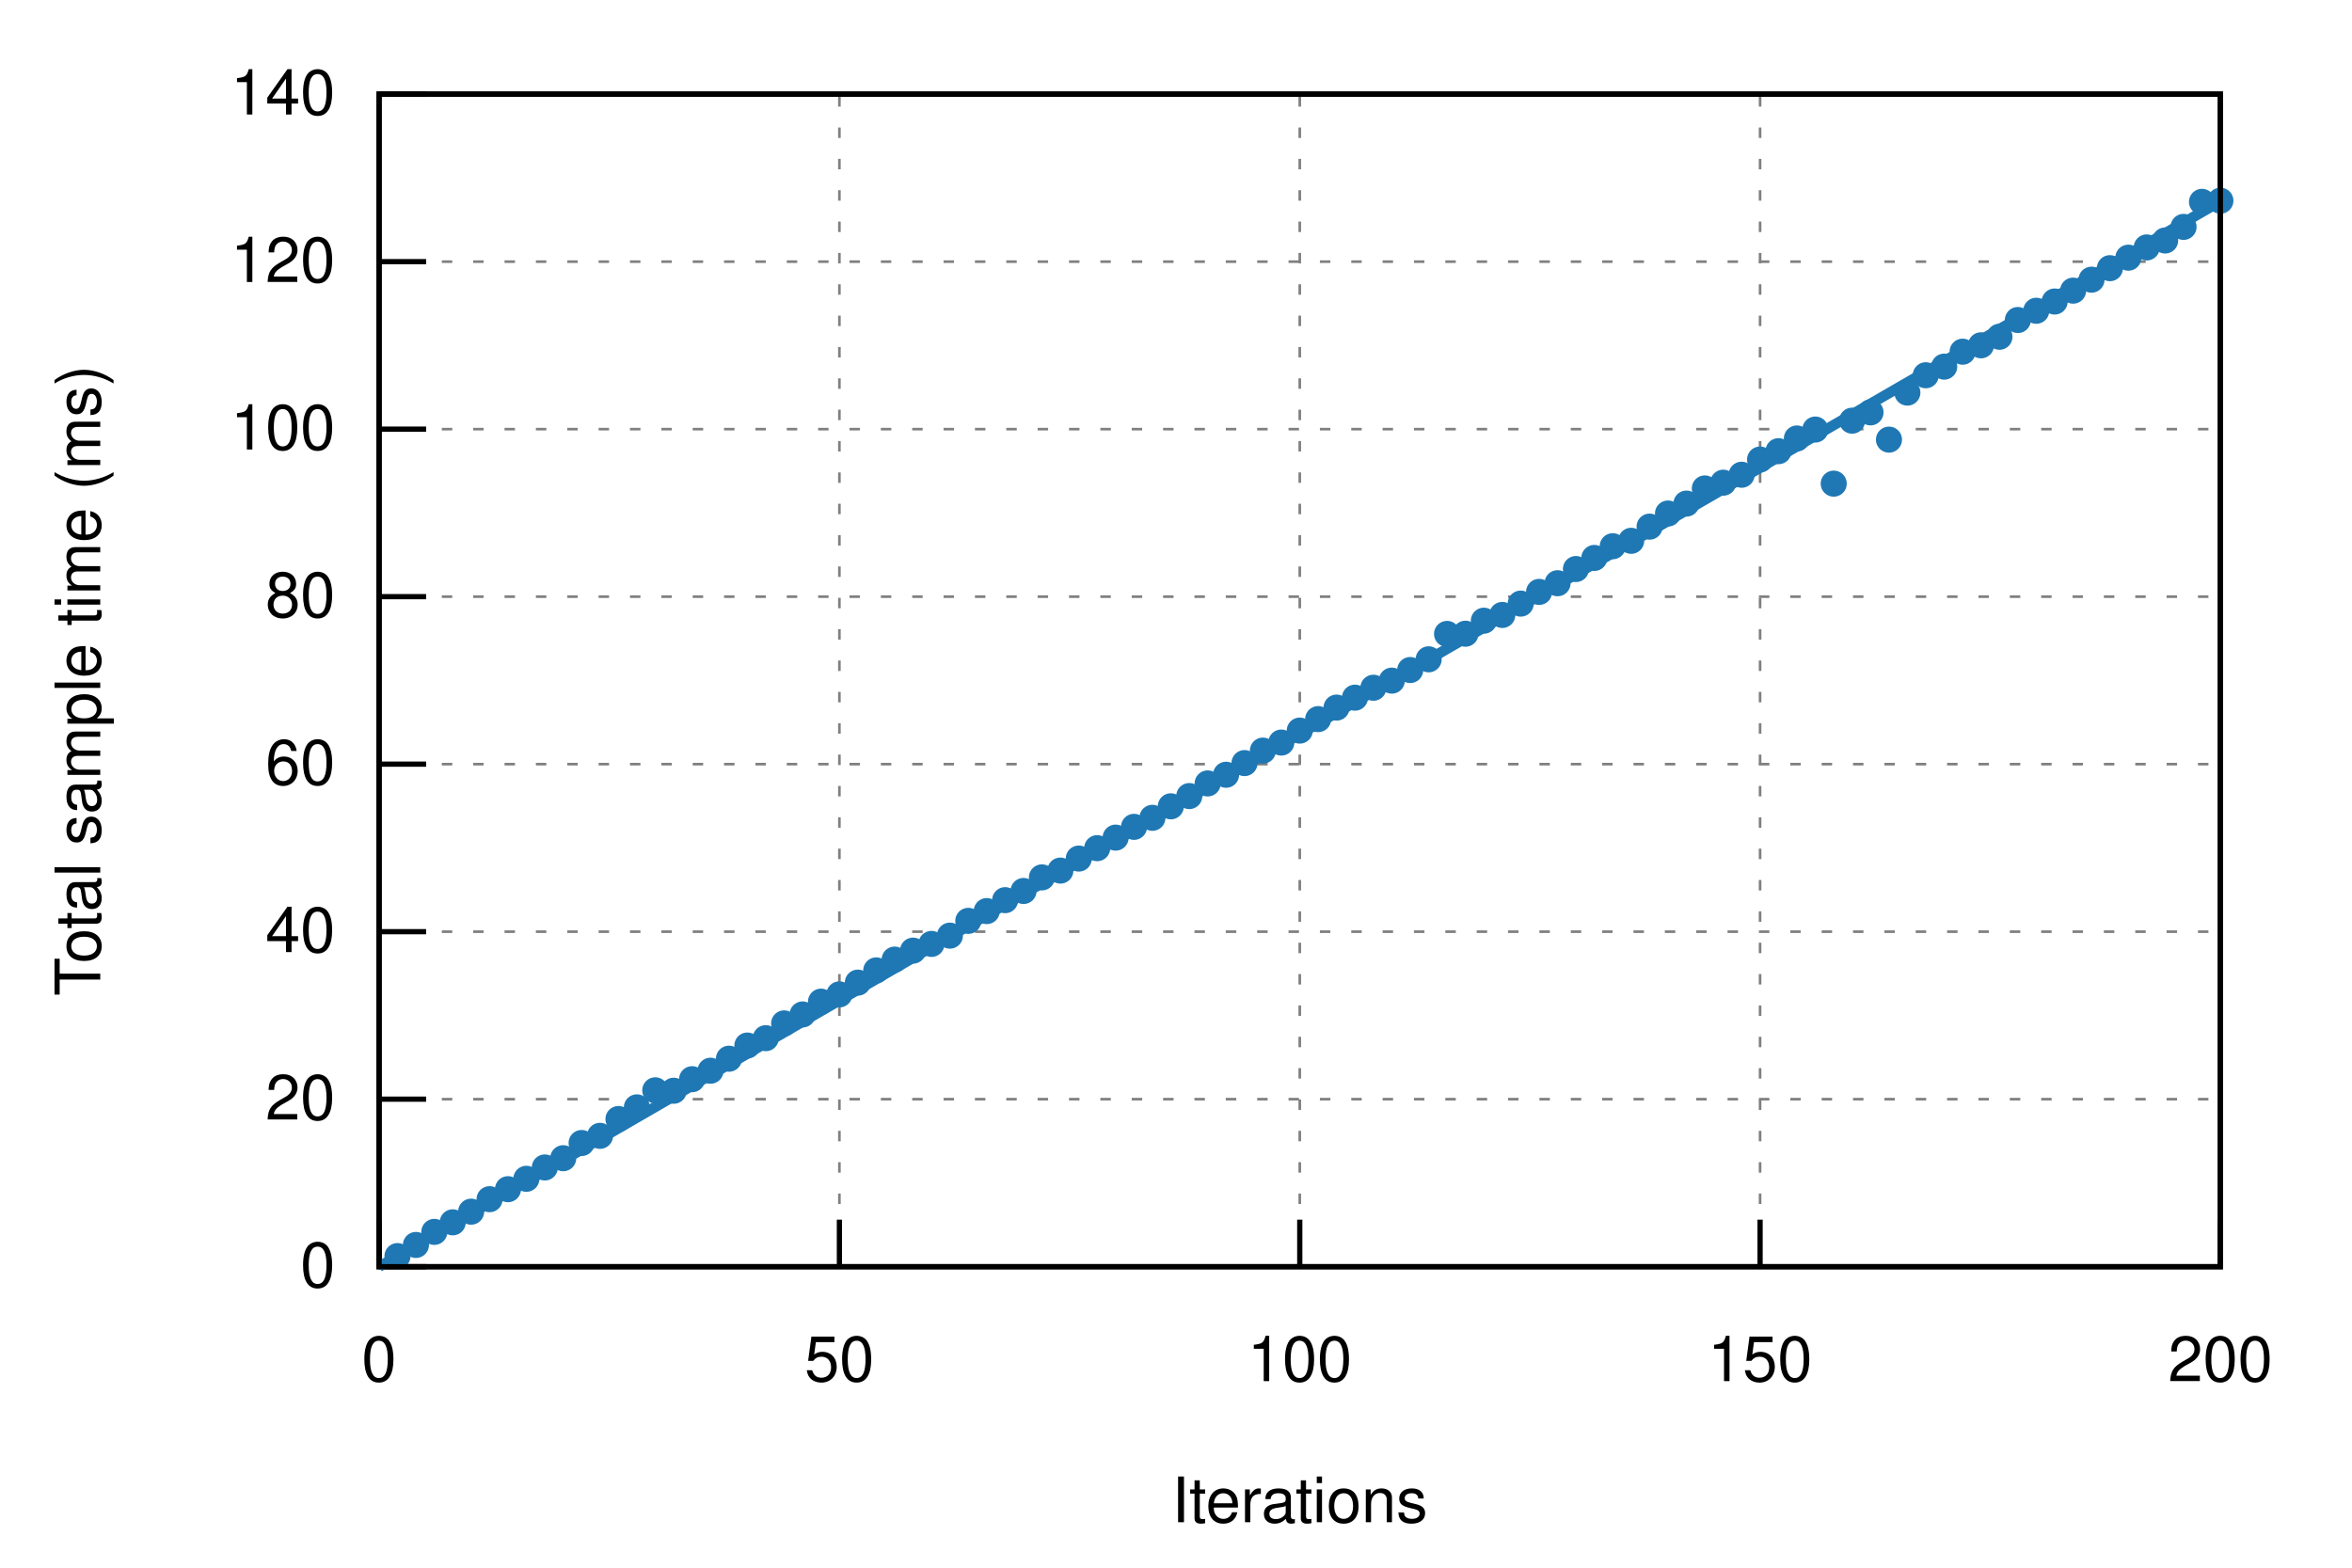
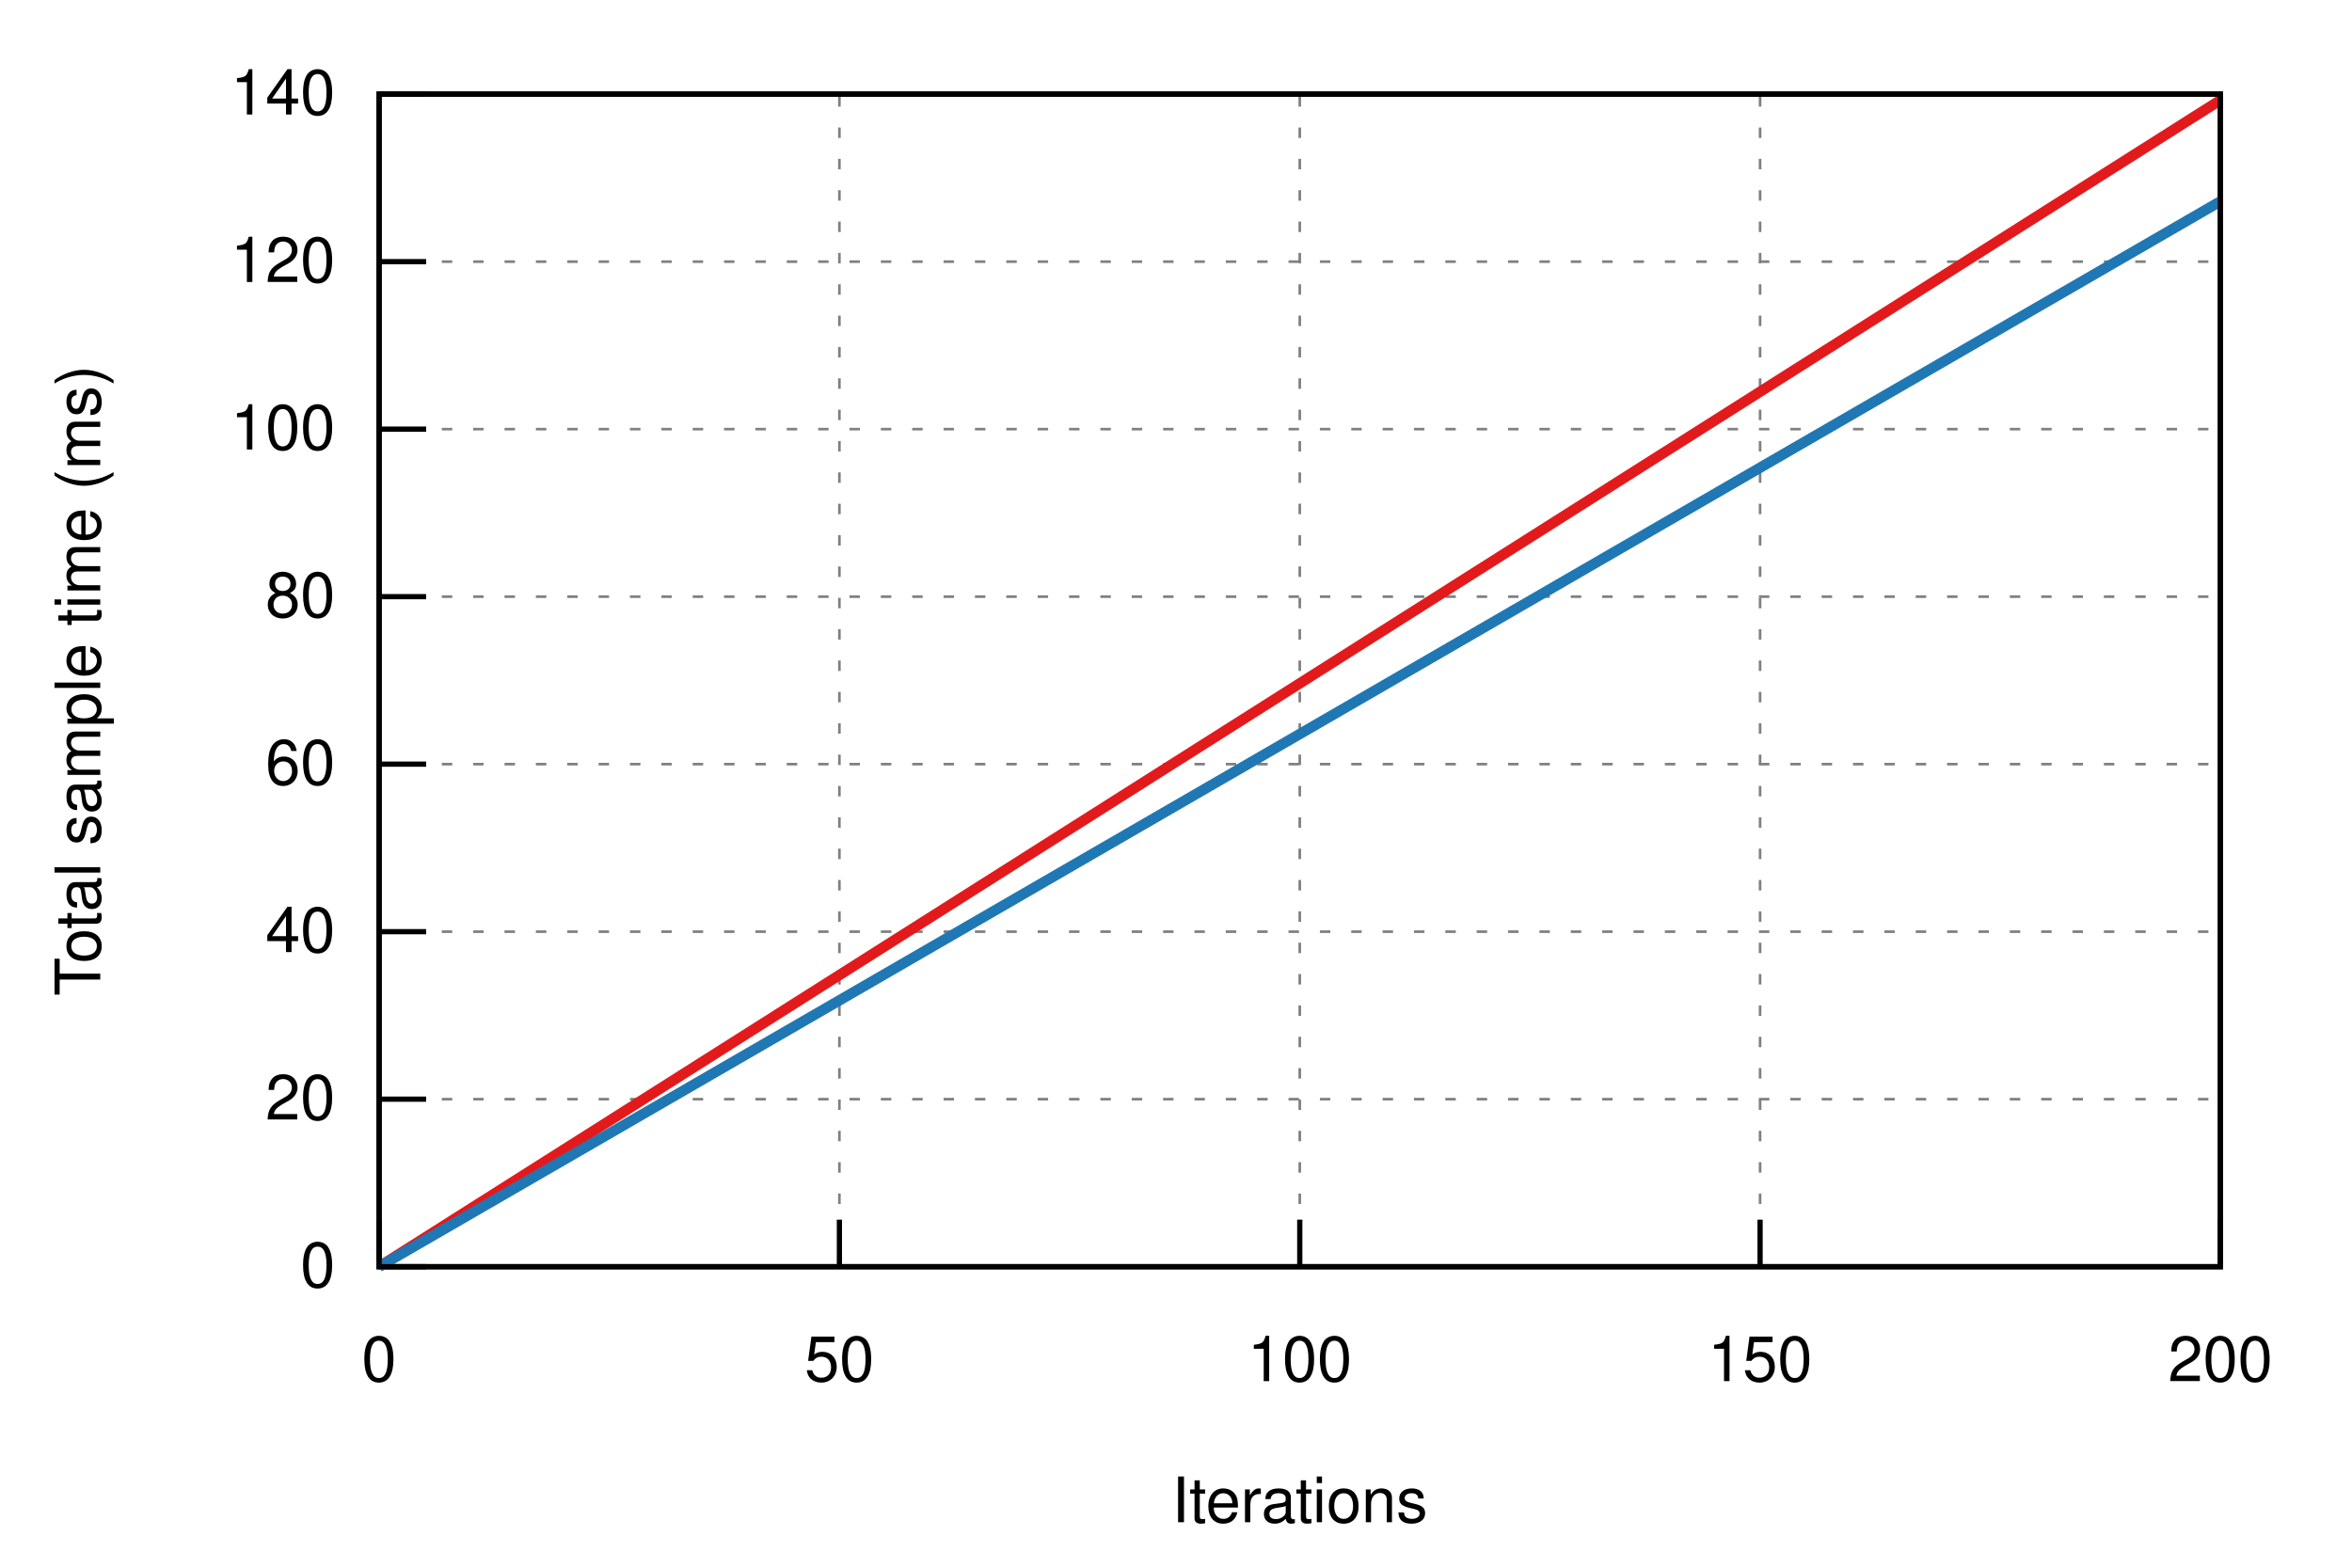
<svg xmlns="http://www.w3.org/2000/svg" xmlns:xlink="http://www.w3.org/1999/xlink" viewBox="0 0 450 300">
  <g id="gnuplot_canvas">
    <rect x="0" y="0" width="450" height="300" fill="none" />
    <defs>
      <circle id="gpDot" r="0.5" stroke-width="0.5" stroke="currentColor" />
      <path id="gpPt0" stroke-width="0.222" stroke="currentColor" d="M-1,0 h2 M0,-1 v2" />
      <path id="gpPt1" stroke-width="0.222" stroke="currentColor" d="M-1,-1 L1,1 M1,-1 L-1,1" />
      <path id="gpPt2" stroke-width="0.222" stroke="currentColor" d="M-1,0 L1,0 M0,-1 L0,1 M-1,-1 L1,1 M-1,1 L1,-1" />
      <rect id="gpPt3" stroke-width="0.222" stroke="currentColor" x="-1" y="-1" width="2" height="2" />
      <rect id="gpPt4" stroke-width="0.222" stroke="currentColor" fill="currentColor" x="-1" y="-1" width="2" height="2" />
      <circle id="gpPt5" stroke-width="0.222" stroke="currentColor" cx="0" cy="0" r="1" />
      <use xlink:href="#gpPt5" id="gpPt6" fill="currentColor" stroke="none" />
      <path id="gpPt7" stroke-width="0.222" stroke="currentColor" d="M0,-1.33 L-1.33,0.67 L1.33,0.67 z" />
      <use xlink:href="#gpPt7" id="gpPt8" fill="currentColor" stroke="none" />
      <use xlink:href="#gpPt7" id="gpPt9" stroke="currentColor" transform="rotate(180)" />
      <use xlink:href="#gpPt9" id="gpPt10" fill="currentColor" stroke="none" />
      <use xlink:href="#gpPt3" id="gpPt11" stroke="currentColor" transform="rotate(45)" />
      <use xlink:href="#gpPt11" id="gpPt12" fill="currentColor" stroke="none" />
      <path id="gpPt13" stroke-width="0.222" stroke="currentColor" d="M0,1.330 L1.265,0.411 L0.782,-1.067 L-0.782,-1.076 L-1.265,0.411 z" />
      <use xlink:href="#gpPt13" id="gpPt14" fill="currentColor" stroke="none" />
      <filter id="textbox" filterUnits="objectBoundingBox" x="0" y="0" height="1" width="1">
        <feFlood flood-color="white" flood-opacity="1" result="bgnd" />
        <feComposite in="SourceGraphic" in2="bgnd" operator="atop" />
      </filter>
      <filter id="greybox" filterUnits="objectBoundingBox" x="0" y="0" height="1" width="1">
        <feFlood flood-color="lightgrey" flood-opacity="1" result="grey" />
        <feComposite in="SourceGraphic" in2="grey" operator="atop" />
      </filter>
    </defs>
    <g fill="none" color="white" stroke="currentColor" stroke-width="1.00" stroke-linecap="butt" stroke-linejoin="miter">
</g>
    <g fill="none" color="black" stroke="currentColor" stroke-width="1.00" stroke-linecap="butt" stroke-linejoin="miter">
</g>
    <g fill="none" color="black" stroke="black" stroke-width="0.50" stroke-linecap="butt" stroke-linejoin="miter">
</g>
    <g fill="none" color="gray" stroke="currentColor" stroke-width="0.50" stroke-linecap="butt" stroke-linejoin="miter">
      <path stroke="gray" stroke-dasharray="2,4" class="gridline" d="M72.53,242.40 L424.82,242.40  " />
    </g>
    <g fill="none" color="gray" stroke="gray" stroke-width="1.00" stroke-linecap="butt" stroke-linejoin="miter">
</g>
    <g fill="none" color="black" stroke="currentColor" stroke-width="1.00" stroke-linecap="butt" stroke-linejoin="miter">
      <path stroke="black" d="M72.53,242.40 L81.53,242.40  " />
      <g transform="translate(64.14,246.30)" stroke="none" fill="black" font-family="Helvetica" font-size="12.00" text-anchor="end">
        <text>
          <tspan font-family="Helvetica"> 0</tspan>
        </text>
      </g>
    </g>
    <g fill="none" color="black" stroke="currentColor" stroke-width="1.00" stroke-linecap="butt" stroke-linejoin="miter">
</g>
    <g fill="none" color="black" stroke="black" stroke-width="0.50" stroke-linecap="butt" stroke-linejoin="miter">
</g>
    <g fill="none" color="gray" stroke="currentColor" stroke-width="0.50" stroke-linecap="butt" stroke-linejoin="miter">
      <path stroke="gray" stroke-dasharray="2,4" class="gridline" d="M72.53,210.34 L424.82,210.34  " />
    </g>
    <g fill="none" color="gray" stroke="gray" stroke-width="1.00" stroke-linecap="butt" stroke-linejoin="miter">
</g>
    <g fill="none" color="black" stroke="currentColor" stroke-width="1.00" stroke-linecap="butt" stroke-linejoin="miter">
      <path stroke="black" d="M72.53,210.34 L81.53,210.34  " />
      <g transform="translate(64.14,214.24)" stroke="none" fill="black" font-family="Helvetica" font-size="12.00" text-anchor="end">
        <text>
          <tspan font-family="Helvetica"> 20</tspan>
        </text>
      </g>
    </g>
    <g fill="none" color="black" stroke="currentColor" stroke-width="1.00" stroke-linecap="butt" stroke-linejoin="miter">
</g>
    <g fill="none" color="black" stroke="black" stroke-width="0.50" stroke-linecap="butt" stroke-linejoin="miter">
</g>
    <g fill="none" color="gray" stroke="currentColor" stroke-width="0.50" stroke-linecap="butt" stroke-linejoin="miter">
      <path stroke="gray" stroke-dasharray="2,4" class="gridline" d="M72.53,178.29 L424.82,178.29  " />
    </g>
    <g fill="none" color="gray" stroke="gray" stroke-width="1.00" stroke-linecap="butt" stroke-linejoin="miter">
</g>
    <g fill="none" color="black" stroke="currentColor" stroke-width="1.00" stroke-linecap="butt" stroke-linejoin="miter">
      <path stroke="black" d="M72.53,178.29 L81.53,178.29  " />
      <g transform="translate(64.14,182.19)" stroke="none" fill="black" font-family="Helvetica" font-size="12.00" text-anchor="end">
        <text>
          <tspan font-family="Helvetica"> 40</tspan>
        </text>
      </g>
    </g>
    <g fill="none" color="black" stroke="currentColor" stroke-width="1.00" stroke-linecap="butt" stroke-linejoin="miter">
</g>
    <g fill="none" color="black" stroke="black" stroke-width="0.50" stroke-linecap="butt" stroke-linejoin="miter">
</g>
    <g fill="none" color="gray" stroke="currentColor" stroke-width="0.50" stroke-linecap="butt" stroke-linejoin="miter">
      <path stroke="gray" stroke-dasharray="2,4" class="gridline" d="M72.53,146.23 L424.82,146.23  " />
    </g>
    <g fill="none" color="gray" stroke="gray" stroke-width="1.00" stroke-linecap="butt" stroke-linejoin="miter">
</g>
    <g fill="none" color="black" stroke="currentColor" stroke-width="1.00" stroke-linecap="butt" stroke-linejoin="miter">
      <path stroke="black" d="M72.53,146.23 L81.53,146.23  " />
      <g transform="translate(64.14,150.13)" stroke="none" fill="black" font-family="Helvetica" font-size="12.00" text-anchor="end">
        <text>
          <tspan font-family="Helvetica"> 60</tspan>
        </text>
      </g>
    </g>
    <g fill="none" color="black" stroke="currentColor" stroke-width="1.00" stroke-linecap="butt" stroke-linejoin="miter">
</g>
    <g fill="none" color="black" stroke="black" stroke-width="0.50" stroke-linecap="butt" stroke-linejoin="miter">
</g>
    <g fill="none" color="gray" stroke="currentColor" stroke-width="0.50" stroke-linecap="butt" stroke-linejoin="miter">
      <path stroke="gray" stroke-dasharray="2,4" class="gridline" d="M72.53,114.18 L424.82,114.18  " />
    </g>
    <g fill="none" color="gray" stroke="gray" stroke-width="1.00" stroke-linecap="butt" stroke-linejoin="miter">
</g>
    <g fill="none" color="black" stroke="currentColor" stroke-width="1.00" stroke-linecap="butt" stroke-linejoin="miter">
      <path stroke="black" d="M72.53,114.18 L81.53,114.18  " />
      <g transform="translate(64.14,118.08)" stroke="none" fill="black" font-family="Helvetica" font-size="12.00" text-anchor="end">
        <text>
          <tspan font-family="Helvetica"> 80</tspan>
        </text>
      </g>
    </g>
    <g fill="none" color="black" stroke="currentColor" stroke-width="1.00" stroke-linecap="butt" stroke-linejoin="miter">
</g>
    <g fill="none" color="black" stroke="black" stroke-width="0.50" stroke-linecap="butt" stroke-linejoin="miter">
</g>
    <g fill="none" color="gray" stroke="currentColor" stroke-width="0.50" stroke-linecap="butt" stroke-linejoin="miter">
      <path stroke="gray" stroke-dasharray="2,4" class="gridline" d="M72.53,82.12 L424.82,82.12  " />
    </g>
    <g fill="none" color="gray" stroke="gray" stroke-width="1.00" stroke-linecap="butt" stroke-linejoin="miter">
</g>
    <g fill="none" color="black" stroke="currentColor" stroke-width="1.00" stroke-linecap="butt" stroke-linejoin="miter">
      <path stroke="black" d="M72.53,82.12 L81.53,82.12  " />
      <g transform="translate(64.14,86.02)" stroke="none" fill="black" font-family="Helvetica" font-size="12.00" text-anchor="end">
        <text>
          <tspan font-family="Helvetica"> 100</tspan>
        </text>
      </g>
    </g>
    <g fill="none" color="black" stroke="currentColor" stroke-width="1.00" stroke-linecap="butt" stroke-linejoin="miter">
</g>
    <g fill="none" color="black" stroke="black" stroke-width="0.50" stroke-linecap="butt" stroke-linejoin="miter">
</g>
    <g fill="none" color="gray" stroke="currentColor" stroke-width="0.50" stroke-linecap="butt" stroke-linejoin="miter">
      <path stroke="gray" stroke-dasharray="2,4" class="gridline" d="M72.53,50.07 L424.82,50.07  " />
    </g>
    <g fill="none" color="gray" stroke="gray" stroke-width="1.00" stroke-linecap="butt" stroke-linejoin="miter">
</g>
    <g fill="none" color="black" stroke="currentColor" stroke-width="1.00" stroke-linecap="butt" stroke-linejoin="miter">
      <path stroke="black" d="M72.53,50.07 L81.53,50.07  " />
      <g transform="translate(64.14,53.97)" stroke="none" fill="black" font-family="Helvetica" font-size="12.00" text-anchor="end">
        <text>
          <tspan font-family="Helvetica"> 120</tspan>
        </text>
      </g>
    </g>
    <g fill="none" color="black" stroke="currentColor" stroke-width="1.00" stroke-linecap="butt" stroke-linejoin="miter">
</g>
    <g fill="none" color="black" stroke="black" stroke-width="0.50" stroke-linecap="butt" stroke-linejoin="miter">
</g>
    <g fill="none" color="gray" stroke="currentColor" stroke-width="0.50" stroke-linecap="butt" stroke-linejoin="miter">
      <path stroke="gray" stroke-dasharray="2,4" class="gridline" d="M72.53,18.01 L424.82,18.01  " />
    </g>
    <g fill="none" color="gray" stroke="gray" stroke-width="1.00" stroke-linecap="butt" stroke-linejoin="miter">
</g>
    <g fill="none" color="black" stroke="currentColor" stroke-width="1.00" stroke-linecap="butt" stroke-linejoin="miter">
      <path stroke="black" d="M72.53,18.01 L81.53,18.01  " />
      <g transform="translate(64.14,21.91)" stroke="none" fill="black" font-family="Helvetica" font-size="12.00" text-anchor="end">
        <text>
          <tspan font-family="Helvetica"> 140</tspan>
        </text>
      </g>
    </g>
    <g fill="none" color="black" stroke="currentColor" stroke-width="1.00" stroke-linecap="butt" stroke-linejoin="miter">
</g>
    <g fill="none" color="black" stroke="black" stroke-width="0.50" stroke-linecap="butt" stroke-linejoin="miter">
</g>
    <g fill="none" color="gray" stroke="currentColor" stroke-width="0.50" stroke-linecap="butt" stroke-linejoin="miter">
      <path stroke="gray" stroke-dasharray="2,4" class="gridline" d="M72.53,242.40 L72.53,18.01  " />
    </g>
    <g fill="none" color="gray" stroke="gray" stroke-width="1.00" stroke-linecap="butt" stroke-linejoin="miter">
</g>
    <g fill="none" color="black" stroke="currentColor" stroke-width="1.00" stroke-linecap="butt" stroke-linejoin="miter">
      <path stroke="black" d="M72.53,242.40 L72.53,233.40  " />
      <g transform="translate(72.53,264.30)" stroke="none" fill="black" font-family="Helvetica" font-size="12.00" text-anchor="middle">
        <text>
          <tspan font-family="Helvetica"> 0</tspan>
        </text>
      </g>
    </g>
    <g fill="none" color="black" stroke="currentColor" stroke-width="1.00" stroke-linecap="butt" stroke-linejoin="miter">
</g>
    <g fill="none" color="black" stroke="black" stroke-width="0.50" stroke-linecap="butt" stroke-linejoin="miter">
</g>
    <g fill="none" color="gray" stroke="currentColor" stroke-width="0.50" stroke-linecap="butt" stroke-linejoin="miter">
      <path stroke="gray" stroke-dasharray="2,4" class="gridline" d="M160.60,242.40 L160.60,18.01  " />
    </g>
    <g fill="none" color="gray" stroke="gray" stroke-width="1.00" stroke-linecap="butt" stroke-linejoin="miter">
</g>
    <g fill="none" color="black" stroke="currentColor" stroke-width="1.00" stroke-linecap="butt" stroke-linejoin="miter">
      <path stroke="black" d="M160.60,242.40 L160.60,233.40  " />
      <g transform="translate(160.60,264.30)" stroke="none" fill="black" font-family="Helvetica" font-size="12.00" text-anchor="middle">
        <text>
          <tspan font-family="Helvetica"> 50</tspan>
        </text>
      </g>
    </g>
    <g fill="none" color="black" stroke="currentColor" stroke-width="1.00" stroke-linecap="butt" stroke-linejoin="miter">
</g>
    <g fill="none" color="black" stroke="black" stroke-width="0.50" stroke-linecap="butt" stroke-linejoin="miter">
</g>
    <g fill="none" color="gray" stroke="currentColor" stroke-width="0.50" stroke-linecap="butt" stroke-linejoin="miter">
      <path stroke="gray" stroke-dasharray="2,4" class="gridline" d="M248.68,242.40 L248.68,18.01  " />
    </g>
    <g fill="none" color="gray" stroke="gray" stroke-width="1.00" stroke-linecap="butt" stroke-linejoin="miter">
</g>
    <g fill="none" color="black" stroke="currentColor" stroke-width="1.00" stroke-linecap="butt" stroke-linejoin="miter">
      <path stroke="black" d="M248.68,242.40 L248.68,233.40  " />
      <g transform="translate(248.68,264.30)" stroke="none" fill="black" font-family="Helvetica" font-size="12.00" text-anchor="middle">
        <text>
          <tspan font-family="Helvetica"> 100</tspan>
        </text>
      </g>
    </g>
    <g fill="none" color="black" stroke="currentColor" stroke-width="1.00" stroke-linecap="butt" stroke-linejoin="miter">
</g>
    <g fill="none" color="black" stroke="black" stroke-width="0.50" stroke-linecap="butt" stroke-linejoin="miter">
</g>
    <g fill="none" color="gray" stroke="currentColor" stroke-width="0.50" stroke-linecap="butt" stroke-linejoin="miter">
      <path stroke="gray" stroke-dasharray="2,4" class="gridline" d="M336.75,242.40 L336.75,18.01  " />
    </g>
    <g fill="none" color="gray" stroke="gray" stroke-width="1.00" stroke-linecap="butt" stroke-linejoin="miter">
</g>
    <g fill="none" color="black" stroke="currentColor" stroke-width="1.00" stroke-linecap="butt" stroke-linejoin="miter">
      <path stroke="black" d="M336.75,242.40 L336.75,233.40  " />
      <g transform="translate(336.75,264.30)" stroke="none" fill="black" font-family="Helvetica" font-size="12.00" text-anchor="middle">
        <text>
          <tspan font-family="Helvetica"> 150</tspan>
        </text>
      </g>
    </g>
    <g fill="none" color="black" stroke="currentColor" stroke-width="1.00" stroke-linecap="butt" stroke-linejoin="miter">
</g>
    <g fill="none" color="black" stroke="black" stroke-width="0.50" stroke-linecap="butt" stroke-linejoin="miter">
</g>
    <g fill="none" color="gray" stroke="currentColor" stroke-width="0.50" stroke-linecap="butt" stroke-linejoin="miter">
      <path stroke="gray" stroke-dasharray="2,4" class="gridline" d="M424.82,242.40 L424.82,18.01  " />
    </g>
    <g fill="none" color="gray" stroke="gray" stroke-width="1.00" stroke-linecap="butt" stroke-linejoin="miter">
</g>
    <g fill="none" color="black" stroke="currentColor" stroke-width="1.00" stroke-linecap="butt" stroke-linejoin="miter">
      <path stroke="black" d="M424.82,242.40 L424.82,233.40  " />
      <g transform="translate(424.82,264.30)" stroke="none" fill="black" font-family="Helvetica" font-size="12.00" text-anchor="middle">
        <text>
          <tspan font-family="Helvetica"> 200</tspan>
        </text>
      </g>
    </g>
    <g fill="none" color="black" stroke="currentColor" stroke-width="1.00" stroke-linecap="butt" stroke-linejoin="miter">
</g>
    <g fill="none" color="black" stroke="currentColor" stroke-width="1.00" stroke-linecap="butt" stroke-linejoin="miter">
      <path stroke="black" d="M72.53,18.01 L72.53,242.40 L424.82,242.40 L424.82,18.01 L72.53,18.01 Z  " />
    </g>
    <g fill="none" color="black" stroke="currentColor" stroke-width="1.00" stroke-linecap="butt" stroke-linejoin="miter">
</g>
-     <g id="gnuplot_plot_1">
+     <g id="gnuplot_plot_1" fill="none">
      <g fill="none" color="black" stroke="currentColor" stroke-width="1.00" stroke-linecap="butt" stroke-linejoin="miter">
-         <use xlink:href="#gpPt6" transform="translate(76.05,240.37) scale(2.25)" color="rgb( 31, 120, 180)" />
-         <use xlink:href="#gpPt6" transform="translate(79.58,238.24) scale(2.25)" color="rgb( 31, 120, 180)" />
-         <use xlink:href="#gpPt6" transform="translate(83.10,235.74) scale(2.25)" color="rgb( 31, 120, 180)" />
-         <use xlink:href="#gpPt6" transform="translate(86.62,233.91) scale(2.25)" color="rgb( 31, 120, 180)" />
-         <use xlink:href="#gpPt6" transform="translate(90.14,231.87) scale(2.25)" color="rgb( 31, 120, 180)" />
-         <use xlink:href="#gpPt6" transform="translate(93.67,229.48) scale(2.25)" color="rgb( 31, 120, 180)" />
-         <use xlink:href="#gpPt6" transform="translate(97.19,227.57) scale(2.25)" color="rgb( 31, 120, 180)" />
-         <use xlink:href="#gpPt6" transform="translate(100.71,225.58) scale(2.25)" color="rgb( 31, 120, 180)" />
-         <use xlink:href="#gpPt6" transform="translate(104.24,223.41) scale(2.25)" color="rgb( 31, 120, 180)" />
-         <use xlink:href="#gpPt6" transform="translate(107.76,221.64) scale(2.25)" color="rgb( 31, 120, 180)" />
-         <use xlink:href="#gpPt6" transform="translate(111.28,218.73) scale(2.25)" color="rgb( 31, 120, 180)" />
-         <use xlink:href="#gpPt6" transform="translate(114.80,217.36) scale(2.25)" color="rgb( 31, 120, 180)" />
-         <use xlink:href="#gpPt6" transform="translate(118.33,214.14) scale(2.25)" color="rgb( 31, 120, 180)" />
-         <use xlink:href="#gpPt6" transform="translate(121.85,211.91) scale(2.25)" color="rgb( 31, 120, 180)" />
-         <use xlink:href="#gpPt6" transform="translate(125.37,208.65) scale(2.25)" color="rgb( 31, 120, 180)" />
-         <use xlink:href="#gpPt6" transform="translate(128.90,208.73) scale(2.25)" color="rgb( 31, 120, 180)" />
-         <use xlink:href="#gpPt6" transform="translate(132.42,206.52) scale(2.25)" color="rgb( 31, 120, 180)" />
-         <use xlink:href="#gpPt6" transform="translate(135.94,204.90) scale(2.25)" color="rgb( 31, 120, 180)" />
-         <use xlink:href="#gpPt6" transform="translate(139.47,202.60) scale(2.25)" color="rgb( 31, 120, 180)" />
-         <use xlink:href="#gpPt6" transform="translate(142.99,200.08) scale(2.25)" color="rgb( 31, 120, 180)" />
-         <use xlink:href="#gpPt6" transform="translate(146.51,198.67) scale(2.25)" color="rgb( 31, 120, 180)" />
-         <use xlink:href="#gpPt6" transform="translate(150.03,195.84) scale(2.25)" color="rgb( 31, 120, 180)" />
-         <use xlink:href="#gpPt6" transform="translate(153.56,194.13) scale(2.25)" color="rgb( 31, 120, 180)" />
-         <use xlink:href="#gpPt6" transform="translate(157.08,191.68) scale(2.25)" color="rgb( 31, 120, 180)" />
-         <use xlink:href="#gpPt6" transform="translate(160.60,190.29) scale(2.25)" color="rgb( 31, 120, 180)" />
-         <use xlink:href="#gpPt6" transform="translate(164.13,188.04) scale(2.25)" color="rgb( 31, 120, 180)" />
-         <use xlink:href="#gpPt6" transform="translate(167.65,185.70) scale(2.25)" color="rgb( 31, 120, 180)" />
-         <use xlink:href="#gpPt6" transform="translate(171.17,183.63) scale(2.25)" color="rgb( 31, 120, 180)" />
-         <use xlink:href="#gpPt6" transform="translate(174.69,181.92) scale(2.25)" color="rgb( 31, 120, 180)" />
-         <use xlink:href="#gpPt6" transform="translate(178.22,180.63) scale(2.25)" color="rgb( 31, 120, 180)" />
-         <use xlink:href="#gpPt6" transform="translate(181.74,179.05) scale(2.25)" color="rgb( 31, 120, 180)" />
-         <use xlink:href="#gpPt6" transform="translate(185.26,176.22) scale(2.25)" color="rgb( 31, 120, 180)" />
-         <use xlink:href="#gpPt6" transform="translate(188.79,174.35) scale(2.25)" color="rgb( 31, 120, 180)" />
-         <use xlink:href="#gpPt6" transform="translate(192.31,172.26) scale(2.25)" color="rgb( 31, 120, 180)" />
-         <use xlink:href="#gpPt6" transform="translate(195.83,170.50) scale(2.25)" color="rgb( 31, 120, 180)" />
-         <use xlink:href="#gpPt6" transform="translate(199.35,167.90) scale(2.25)" color="rgb( 31, 120, 180)" />
-         <use xlink:href="#gpPt6" transform="translate(202.88,166.60) scale(2.25)" color="rgb( 31, 120, 180)" />
-         <use xlink:href="#gpPt6" transform="translate(206.40,164.30) scale(2.25)" color="rgb( 31, 120, 180)" />
-         <use xlink:href="#gpPt6" transform="translate(209.92,162.31) scale(2.25)" color="rgb( 31, 120, 180)" />
-         <use xlink:href="#gpPt6" transform="translate(213.45,160.29) scale(2.25)" color="rgb( 31, 120, 180)" />
-         <use xlink:href="#gpPt6" transform="translate(216.97,158.23) scale(2.25)" color="rgb( 31, 120, 180)" />
-         <use xlink:href="#gpPt6" transform="translate(220.49,156.50) scale(2.25)" color="rgb( 31, 120, 180)" />
-         <use xlink:href="#gpPt6" transform="translate(224.01,154.30) scale(2.25)" color="rgb( 31, 120, 180)" />
-         <use xlink:href="#gpPt6" transform="translate(227.54,152.34) scale(2.25)" color="rgb( 31, 120, 180)" />
-         <use xlink:href="#gpPt6" transform="translate(231.06,149.92) scale(2.25)" color="rgb( 31, 120, 180)" />
-         <use xlink:href="#gpPt6" transform="translate(234.58,148.26) scale(2.25)" color="rgb( 31, 120, 180)" />
-         <use xlink:href="#gpPt6" transform="translate(238.11,146.03) scale(2.25)" color="rgb( 31, 120, 180)" />
-         <use xlink:href="#gpPt6" transform="translate(241.63,143.64) scale(2.25)" color="rgb( 31, 120, 180)" />
-         <use xlink:href="#gpPt6" transform="translate(245.15,142.10) scale(2.25)" color="rgb( 31, 120, 180)" />
-         <use xlink:href="#gpPt6" transform="translate(248.68,139.81) scale(2.25)" color="rgb( 31, 120, 180)" />
-         <use xlink:href="#gpPt6" transform="translate(252.20,137.61) scale(2.25)" color="rgb( 31, 120, 180)" />
-         <use xlink:href="#gpPt6" transform="translate(255.72,135.41) scale(2.25)" color="rgb( 31, 120, 180)" />
-         <use xlink:href="#gpPt6" transform="translate(259.24,133.51) scale(2.25)" color="rgb( 31, 120, 180)" />
-         <use xlink:href="#gpPt6" transform="translate(262.77,131.61) scale(2.25)" color="rgb( 31, 120, 180)" />
-         <use xlink:href="#gpPt6" transform="translate(266.29,130.25) scale(2.25)" color="rgb( 31, 120, 180)" />
-         <use xlink:href="#gpPt6" transform="translate(269.81,128.22) scale(2.25)" color="rgb( 31, 120, 180)" />
-         <use xlink:href="#gpPt6" transform="translate(273.34,126.17) scale(2.25)" color="rgb( 31, 120, 180)" />
-         <use xlink:href="#gpPt6" transform="translate(276.86,121.31) scale(2.25)" color="rgb( 31, 120, 180)" />
-         <use xlink:href="#gpPt6" transform="translate(280.38,121.27) scale(2.25)" color="rgb( 31, 120, 180)" />
-         <use xlink:href="#gpPt6" transform="translate(283.90,118.78) scale(2.25)" color="rgb( 31, 120, 180)" />
-         <use xlink:href="#gpPt6" transform="translate(287.43,117.68) scale(2.25)" color="rgb( 31, 120, 180)" />
-         <use xlink:href="#gpPt6" transform="translate(290.95,115.51) scale(2.25)" color="rgb( 31, 120, 180)" />
-         <use xlink:href="#gpPt6" transform="translate(294.47,113.27) scale(2.25)" color="rgb( 31, 120, 180)" />
-         <use xlink:href="#gpPt6" transform="translate(298.00,111.61) scale(2.25)" color="rgb( 31, 120, 180)" />
-         <use xlink:href="#gpPt6" transform="translate(301.52,108.89) scale(2.25)" color="rgb( 31, 120, 180)" />
-         <use xlink:href="#gpPt6" transform="translate(305.04,106.77) scale(2.25)" color="rgb( 31, 120, 180)" />
-         <use xlink:href="#gpPt6" transform="translate(308.56,104.53) scale(2.25)" color="rgb( 31, 120, 180)" />
-         <use xlink:href="#gpPt6" transform="translate(312.09,103.49) scale(2.25)" color="rgb( 31, 120, 180)" />
-         <use xlink:href="#gpPt6" transform="translate(315.61,100.78) scale(2.25)" color="rgb( 31, 120, 180)" />
-         <use xlink:href="#gpPt6" transform="translate(319.13,98.27) scale(2.25)" color="rgb( 31, 120, 180)" />
-         <use xlink:href="#gpPt6" transform="translate(322.66,96.37) scale(2.25)" color="rgb( 31, 120, 180)" />
-         <use xlink:href="#gpPt6" transform="translate(326.18,93.47) scale(2.25)" color="rgb( 31, 120, 180)" />
-         <use xlink:href="#gpPt6" transform="translate(329.70,92.37) scale(2.25)" color="rgb( 31, 120, 180)" />
-         <use xlink:href="#gpPt6" transform="translate(333.22,90.85) scale(2.25)" color="rgb( 31, 120, 180)" />
-         <use xlink:href="#gpPt6" transform="translate(336.75,87.94) scale(2.25)" color="rgb( 31, 120, 180)" />
-         <use xlink:href="#gpPt6" transform="translate(340.27,86.34) scale(2.25)" color="rgb( 31, 120, 180)" />
-         <use xlink:href="#gpPt6" transform="translate(343.79,83.91) scale(2.25)" color="rgb( 31, 120, 180)" />
-         <use xlink:href="#gpPt6" transform="translate(347.32,82.20) scale(2.25)" color="rgb( 31, 120, 180)" />
-         <use xlink:href="#gpPt6" transform="translate(350.84,92.55) scale(2.25)" color="rgb( 31, 120, 180)" />
-         <use xlink:href="#gpPt6" transform="translate(354.36,80.50) scale(2.25)" color="rgb( 31, 120, 180)" />
-         <use xlink:href="#gpPt6" transform="translate(357.88,78.91) scale(2.25)" color="rgb( 31, 120, 180)" />
-         <use xlink:href="#gpPt6" transform="translate(361.41,84.13) scale(2.25)" color="rgb( 31, 120, 180)" />
-         <use xlink:href="#gpPt6" transform="translate(364.93,75.13) scale(2.25)" color="rgb( 31, 120, 180)" />
-         <use xlink:href="#gpPt6" transform="translate(368.45,71.81) scale(2.25)" color="rgb( 31, 120, 180)" />
-         <use xlink:href="#gpPt6" transform="translate(371.98,70.16) scale(2.25)" color="rgb( 31, 120, 180)" />
-         <use xlink:href="#gpPt6" transform="translate(375.50,67.30) scale(2.25)" color="rgb( 31, 120, 180)" />
-         <use xlink:href="#gpPt6" transform="translate(379.02,66.08) scale(2.25)" color="rgb( 31, 120, 180)" />
-         <use xlink:href="#gpPt6" transform="translate(382.55,64.44) scale(2.25)" color="rgb( 31, 120, 180)" />
-         <use xlink:href="#gpPt6" transform="translate(386.07,61.24) scale(2.25)" color="rgb( 31, 120, 180)" />
-         <use xlink:href="#gpPt6" transform="translate(389.59,59.47) scale(2.25)" color="rgb( 31, 120, 180)" />
-         <use xlink:href="#gpPt6" transform="translate(393.11,57.70) scale(2.25)" color="rgb( 31, 120, 180)" />
-         <use xlink:href="#gpPt6" transform="translate(396.64,55.62) scale(2.25)" color="rgb( 31, 120, 180)" />
-         <use xlink:href="#gpPt6" transform="translate(400.16,53.52) scale(2.25)" color="rgb( 31, 120, 180)" />
-         <use xlink:href="#gpPt6" transform="translate(403.68,51.32) scale(2.25)" color="rgb( 31, 120, 180)" />
-         <use xlink:href="#gpPt6" transform="translate(407.21,49.31) scale(2.25)" color="rgb( 31, 120, 180)" />
-         <use xlink:href="#gpPt6" transform="translate(410.73,47.35) scale(2.25)" color="rgb( 31, 120, 180)" />
-         <use xlink:href="#gpPt6" transform="translate(414.25,46.02) scale(2.25)" color="rgb( 31, 120, 180)" />
-         <use xlink:href="#gpPt6" transform="translate(417.77,43.42) scale(2.25)" color="rgb( 31, 120, 180)" />
-         <use xlink:href="#gpPt6" transform="translate(421.30,38.63) scale(2.25)" color="rgb( 31, 120, 180)" />
-         <use xlink:href="#gpPt6" transform="translate(424.82,38.41) scale(2.25)" color="rgb( 31, 120, 180)" />
-       </g>
-     </g>
-     <g id="gnuplot_plot_2">
-       <g fill="none" color="white" stroke="rgb( 31, 120, 180)" stroke-width="2.00" stroke-linecap="butt" stroke-linejoin="miter">
- </g>
-       <g fill="none" color="black" stroke="currentColor" stroke-width="2.00" stroke-linecap="butt" stroke-linejoin="miter">
-         <path stroke="rgb( 31, 120, 180)" d="M72.53,242.40 L424.82,38.53  " />
-       </g>
-     </g>
-     <g id="gnuplot_plot_3">
-       <g fill="none" color="white" stroke="rgb( 31, 120, 180)" stroke-width="1.00" stroke-linecap="butt" stroke-linejoin="miter">
- </g>
+         <g stroke="none" shape-rendering="crispEdges">
+           <polygon fill="rgb(227,  26,  28)" fill-opacity="0.25" points="72.53,242.40 72.53,242.40 72.53,242.40 " />
+           <polygon fill="rgb(227,  26,  28)" fill-opacity="0.25" points="72.53,242.40 424.82,19.55 424.82,18.78 " />
+         </g>
+       </g>
+     </g>
+     <g id="gnuplot_plot_2" fill="none">
      <g fill="none" color="black" stroke="currentColor" stroke-width="1.00" stroke-linecap="butt" stroke-linejoin="miter">
        <g stroke="none" shape-rendering="crispEdges">
          <polygon fill="rgb( 31, 120, 180)" fill-opacity="0.25" points="72.53,242.40 72.53,242.40 72.53,242.40 " />
          <polygon fill="rgb( 31, 120, 180)" fill-opacity="0.25" points="72.53,242.40 424.82,39.34 424.82,37.83 " />
        </g>
      </g>
    </g>
-     <g fill="none" color="white" stroke="rgb( 31, 120, 180)" stroke-width="2.00" stroke-linecap="butt" stroke-linejoin="miter">
- </g>
+     <g id="gnuplot_plot_3">
+       <g fill="none" color="white" stroke="rgb( 31, 120, 180)" stroke-width="2.00" stroke-linecap="butt" stroke-linejoin="miter">
+ </g>
+       <g fill="none" color="black" stroke="currentColor" stroke-width="2.00" stroke-linecap="butt" stroke-linejoin="miter">
+         <path stroke="rgb(227,  26,  28)" d="M72.53,242.40 L424.82,19.15  " />
+       </g>
+     </g>
+     <g id="gnuplot_plot_4">
+       <g fill="none" color="black" stroke="currentColor" stroke-width="2.00" stroke-linecap="butt" stroke-linejoin="miter">
+         <path stroke="rgb( 31, 120, 180)" d="M72.53,242.40 L424.82,38.53  " />
+       </g>
+     </g>
    <g fill="none" color="black" stroke="currentColor" stroke-width="2.00" stroke-linecap="butt" stroke-linejoin="miter">
</g>
    <g fill="none" color="black" stroke="black" stroke-width="1.00" stroke-linecap="butt" stroke-linejoin="miter">
</g>
    <g fill="none" color="black" stroke="currentColor" stroke-width="1.00" stroke-linecap="butt" stroke-linejoin="miter">
      <path stroke="black" d="M72.53,18.01 L72.53,242.40 L424.82,242.40 L424.82,18.01 L72.53,18.01 Z  " />
      <g transform="translate(19.18,130.21) rotate(270.00)" stroke="none" fill="black" font-family="Helvetica" font-size="12.00" text-anchor="middle">
        <text>
          <tspan font-family="Helvetica">Total sample time (ms)</tspan>
        </text>
      </g>
    </g>
    <g fill="none" color="black" stroke="currentColor" stroke-width="1.00" stroke-linecap="butt" stroke-linejoin="miter">
      <g transform="translate(248.67,291.30)" stroke="none" fill="black" font-family="Helvetica" font-size="12.00" text-anchor="middle">
        <text>
          <tspan font-family="Helvetica">Iterations</tspan>
        </text>
      </g>
    </g>
    <g fill="none" color="black" stroke="currentColor" stroke-width="1.00" stroke-linecap="butt" stroke-linejoin="miter">
</g>
    <g fill="none" color="black" stroke="currentColor" stroke-width="1.00" stroke-linecap="butt" stroke-linejoin="miter">
</g>
  </g>
</svg>
